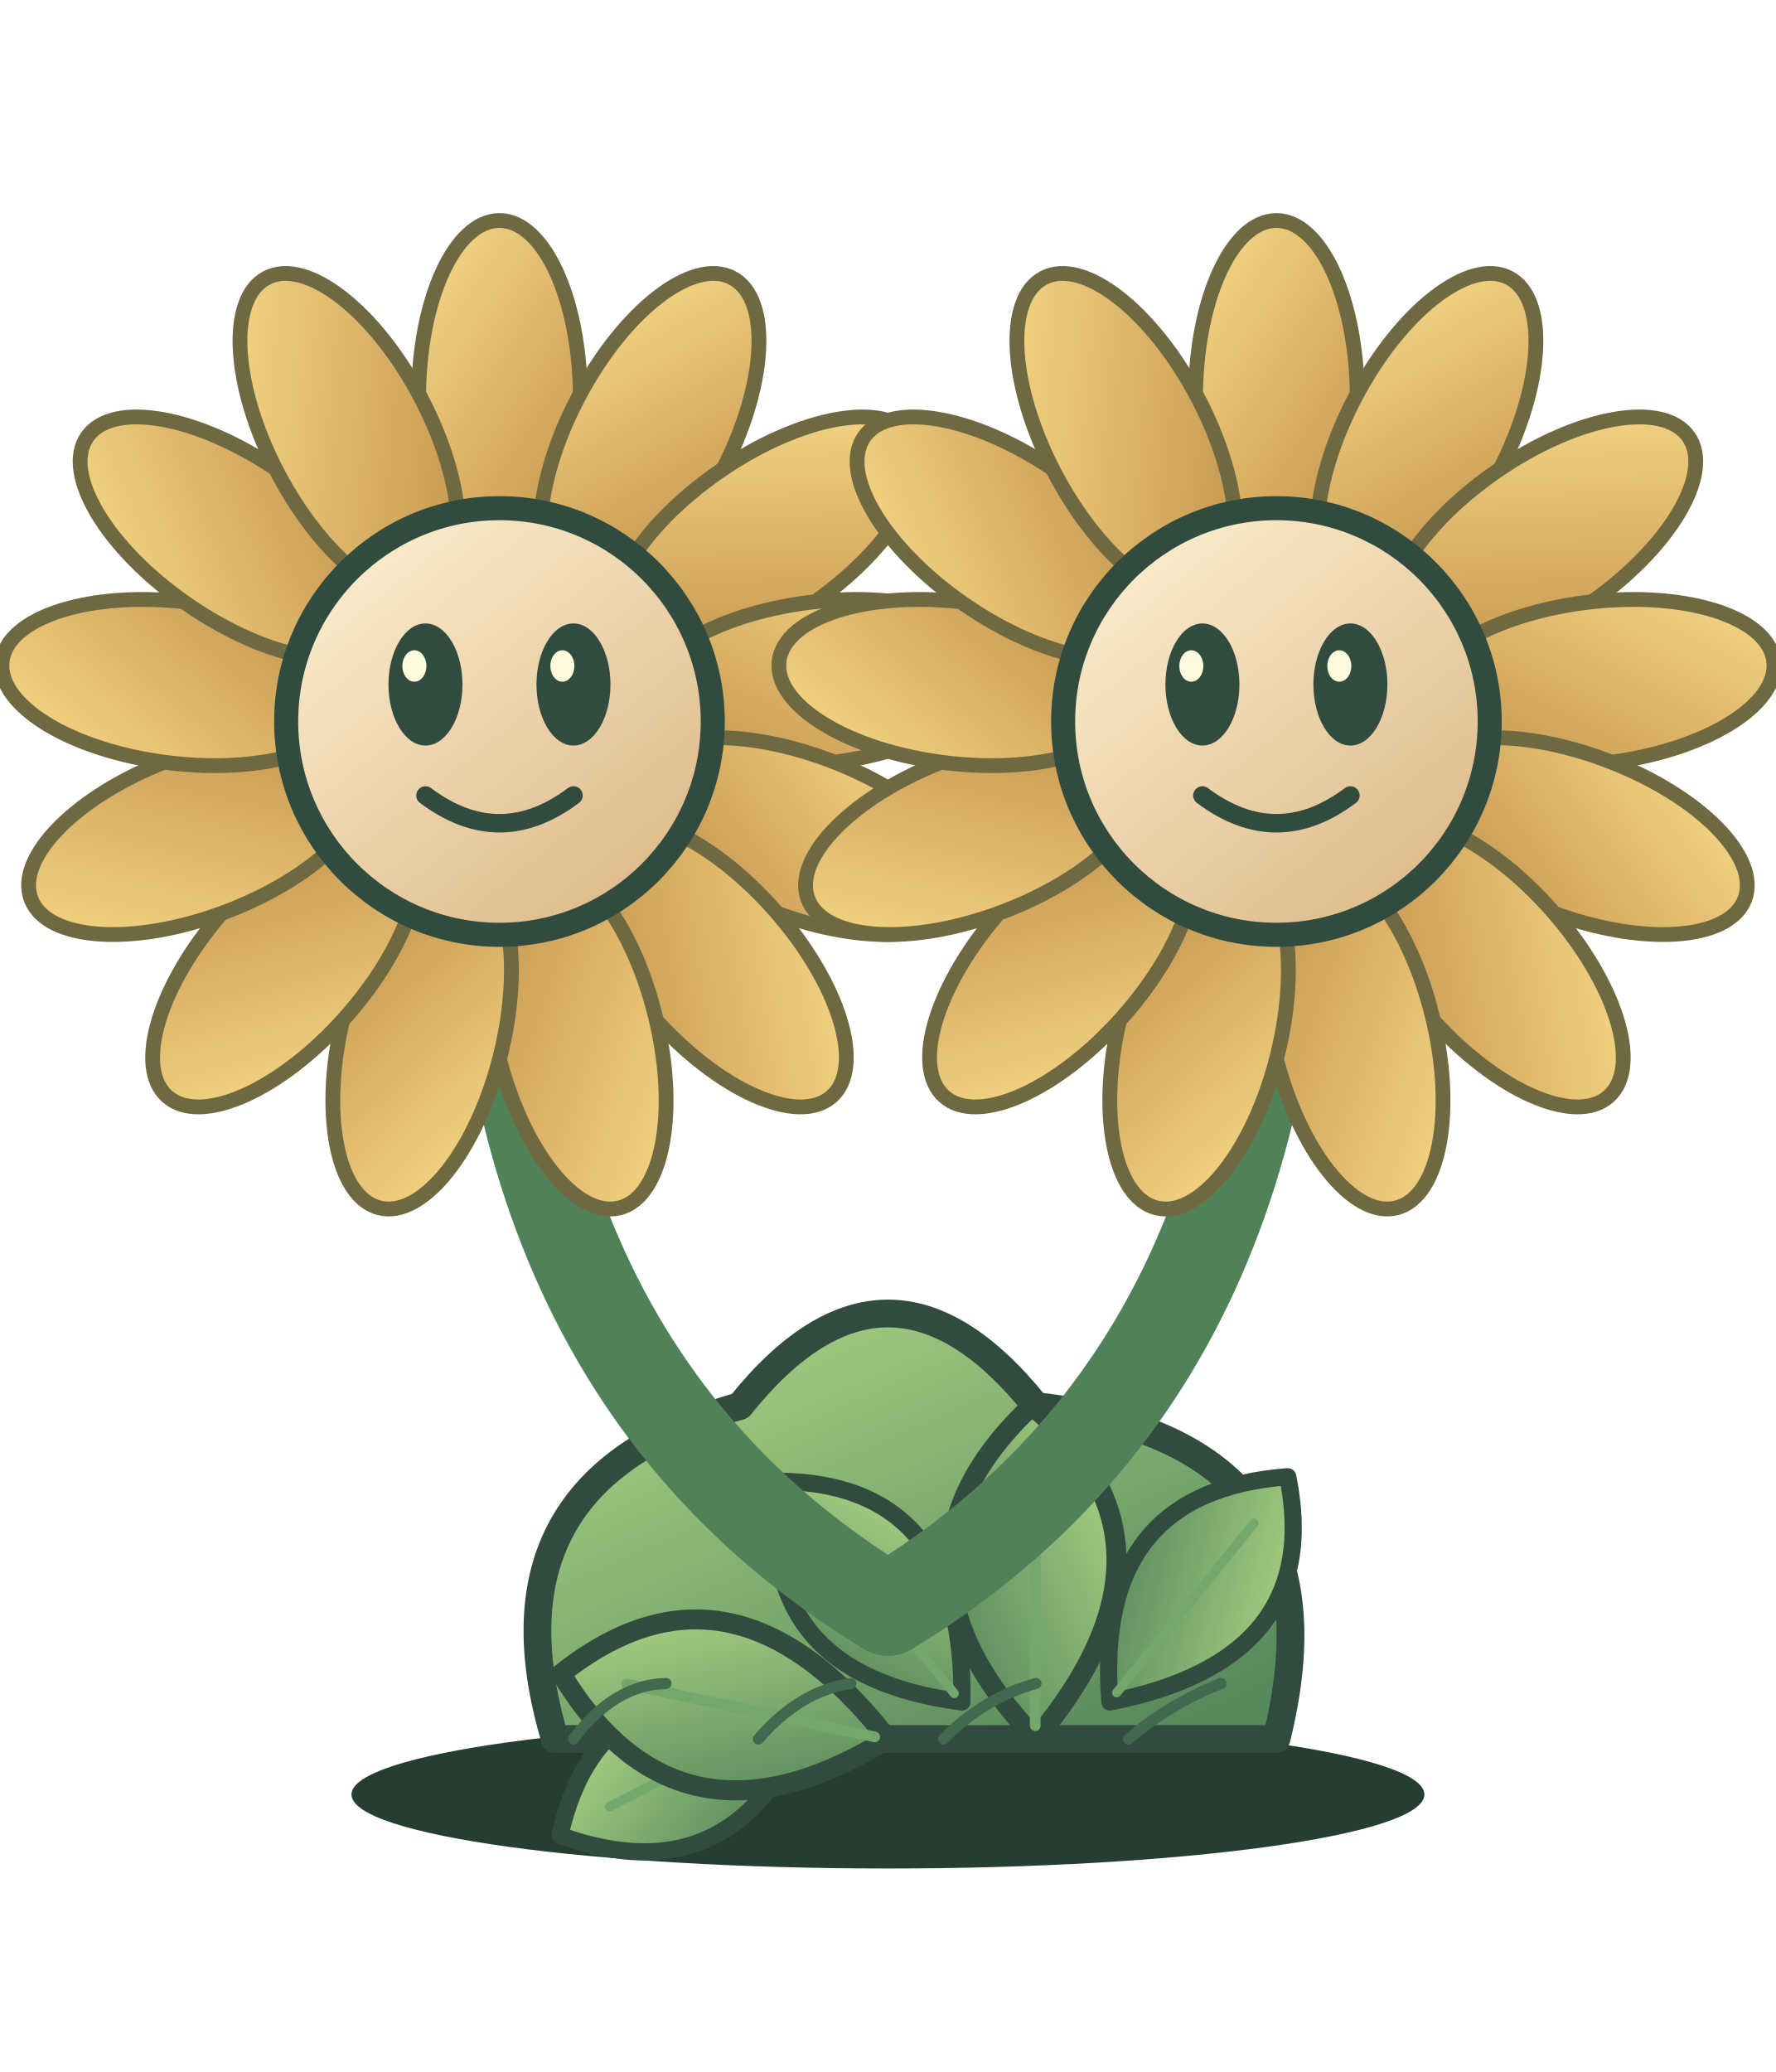
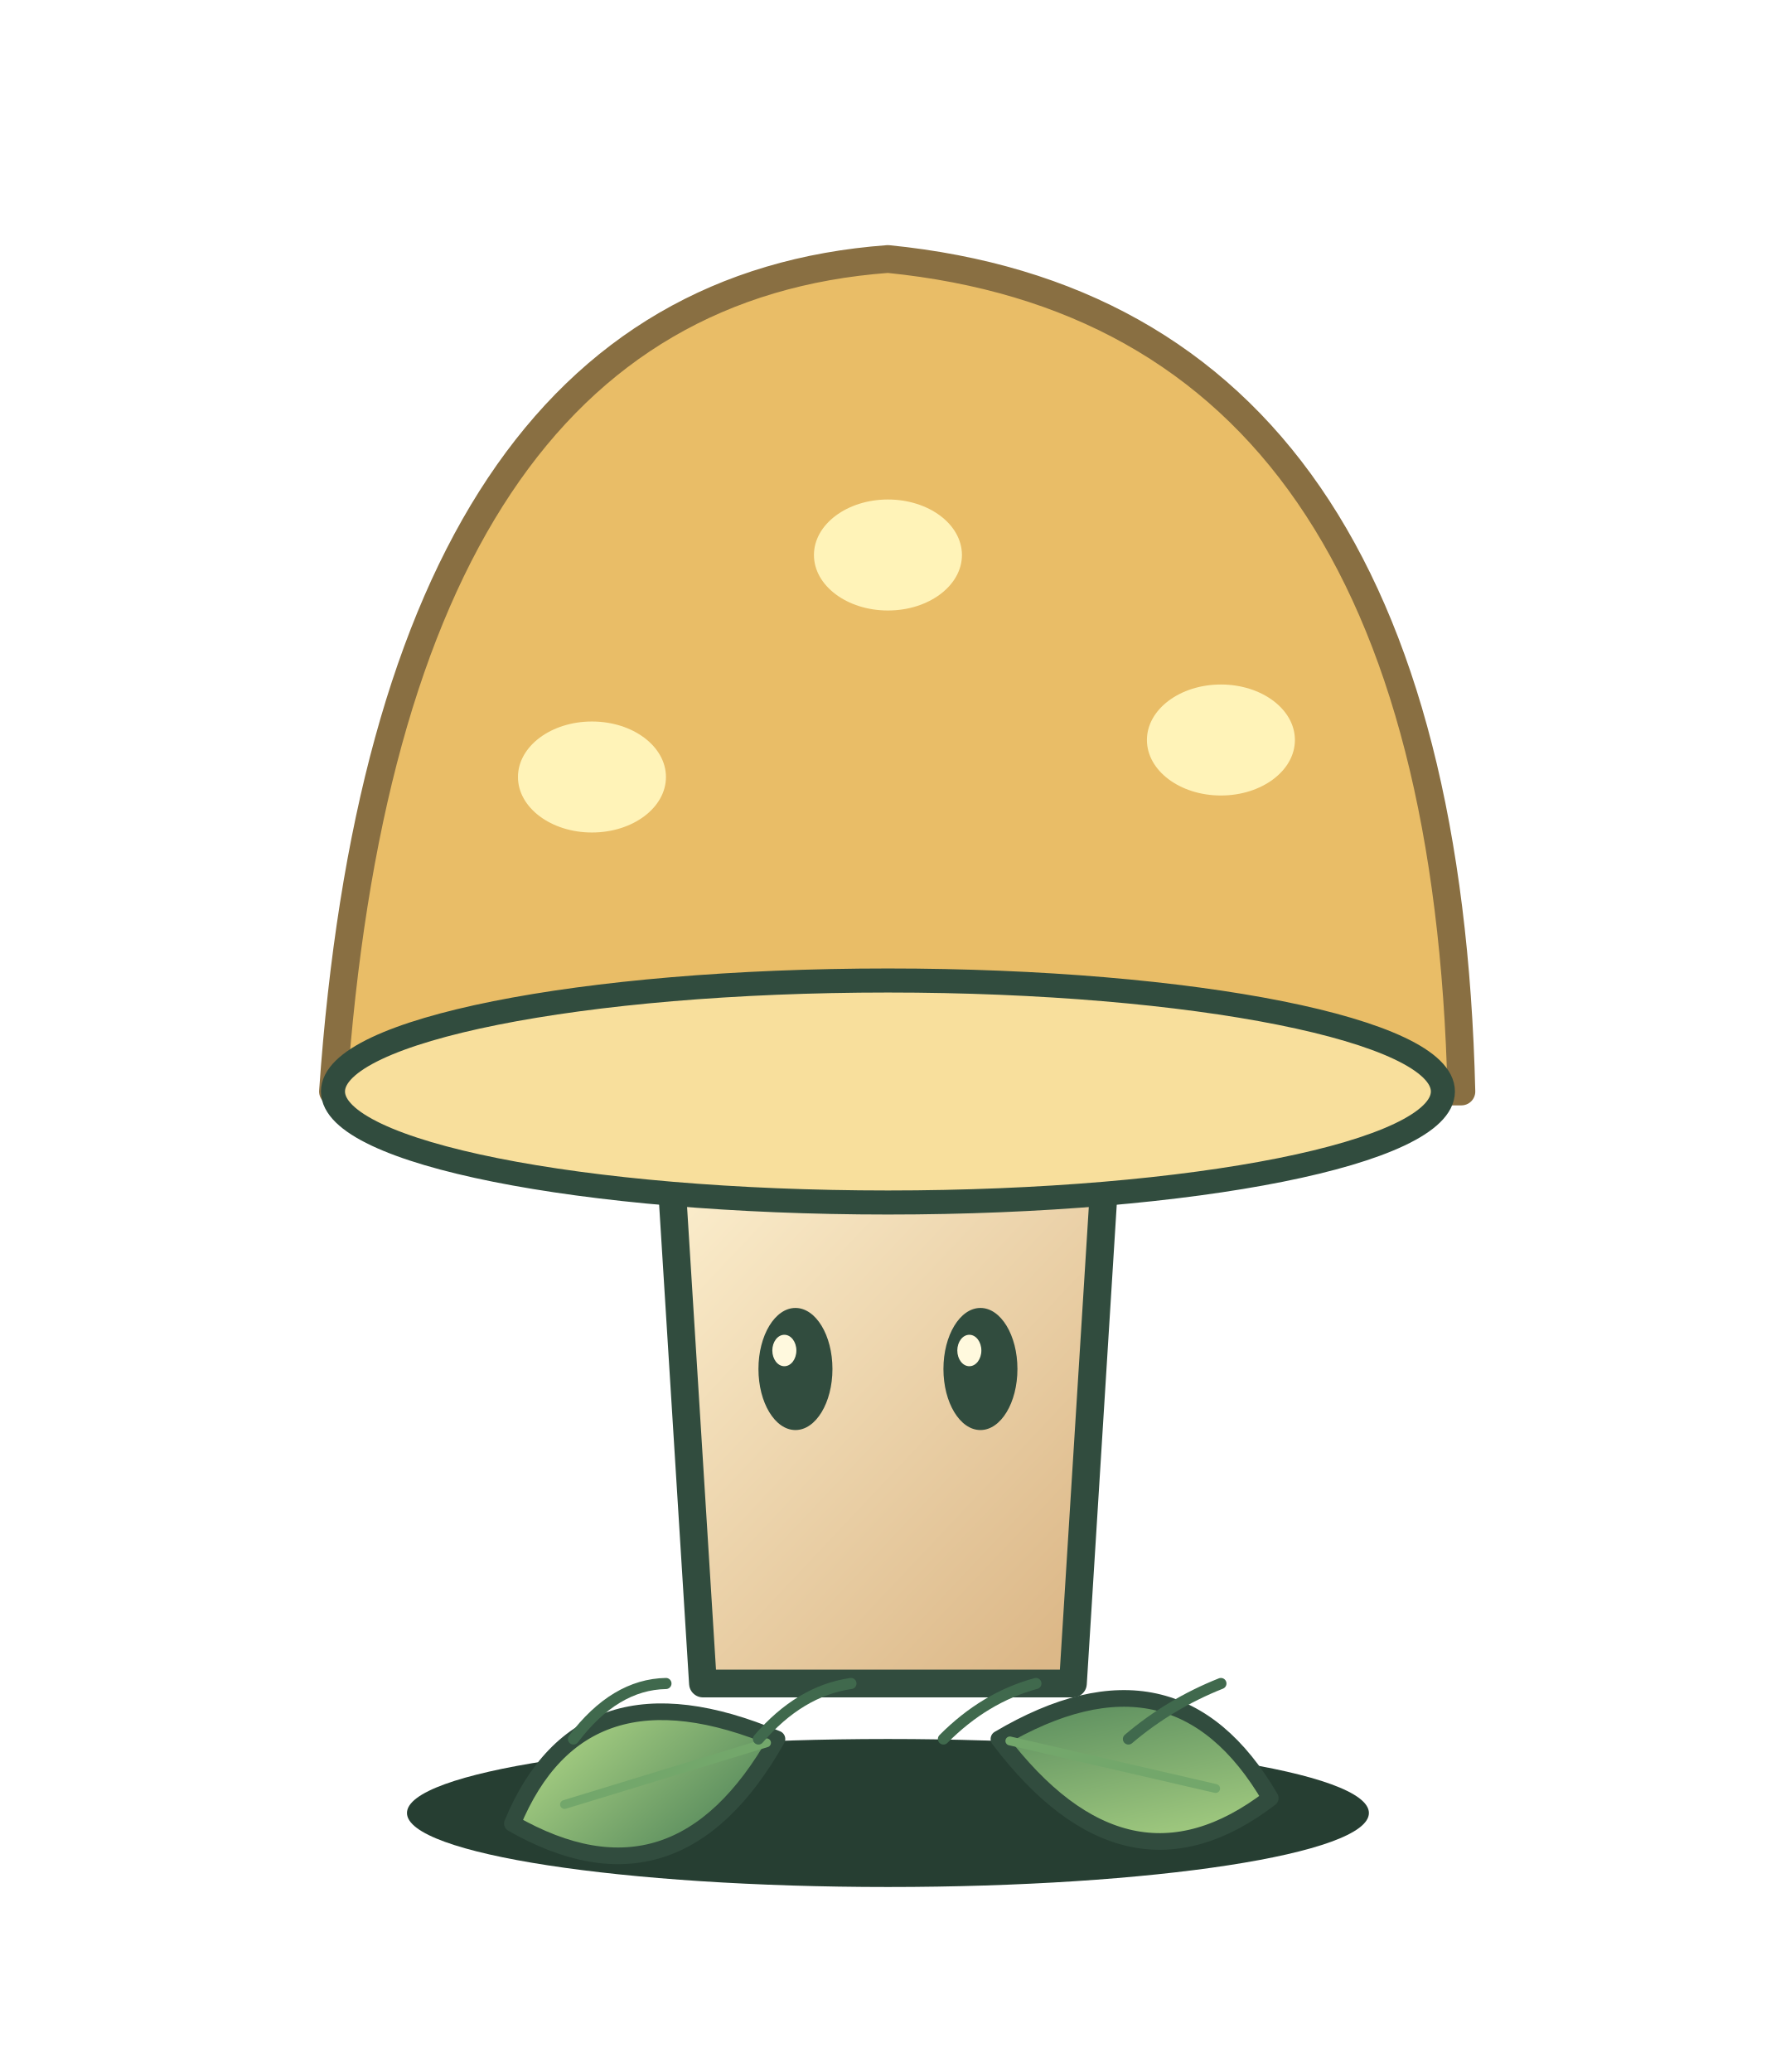
- <svg xmlns="http://www.w3.org/2000/svg" width="192" height="224" viewBox="-48 -60 96 112" data-plant-kind="fusion_sun_shroom" data-facing="right" data-geometry-signature="486e29a6816236c1">
+ <svg xmlns="http://www.w3.org/2000/svg" width="192" height="224" viewBox="-48 -60 96 112" data-plant-kind="fusion_sun_shroom" data-facing="right" data-geometry-signature="47f3e1fc1bdb2bbd">
  <defs>
    <linearGradient id="leaf" x2=".8" y2="1">
      <stop stop-color="#b1d887" />
      <stop offset="1" stop-color="#56895c" />
    </linearGradient>
    <linearGradient id="body" x2=".7" y2="1">
      <stop stop-color="#f9db89" />
      <stop offset="1" stop-color="#c79851" />
    </linearGradient>
    <linearGradient id="cream" x2=".8" y2="1">
      <stop stop-color="#fff4d5" />
      <stop offset="1" stop-color="#dcb888" />
    </linearGradient>
    <linearGradient id="metal" x2="1" y2="1">
      <stop stop-color="#cce6df" />
      <stop offset="1" stop-color="#739a90" />
    </linearGradient>
  </defs>
-   <ellipse cx="0.00" cy="37.00" rx="29.00" ry="4.00" fill="#263e32" stroke="none" stroke-width="0" />
-   <path d="M-18 34 Q-22.17 20 -8 16 Q0 6 8 16 Q25 18 21 34Z" fill="url(#leaf)" stroke="#314c3e" stroke-width="1.5" stroke-linejoin="round" stroke-linecap="round" />
-   <g transform="translate(-4 32) rotate(-30) scale(0.62)">
+   <ellipse cx="0.00" cy="38.00" rx="26.00" ry="4.00" fill="#263e32" stroke="none" stroke-width="1.3" />
+   <g transform="translate(-6 34) rotate(-20) scale(0.6)">
    <path d="M0 0 Q-14 -13 -25 -1 Q-14 12 0 0Z" fill="url(#leaf)" stroke="#314c3e" stroke-width="1.5" stroke-linejoin="round" stroke-linecap="round" />
    <path d="M-1 0 L-20 -1" fill="none" stroke="#73a76b" stroke-width="0.8" stroke-linejoin="round" stroke-linecap="round" />
  </g>
-   <g transform="translate(0 34) rotate(9) scale(0.72)">
+   <g transform="translate(6 34) rotate(190) scale(0.6)">
    <path d="M0 0 Q-14 -13 -25 -1 Q-14 12 0 0Z" fill="url(#leaf)" stroke="#314c3e" stroke-width="1.5" stroke-linejoin="round" stroke-linecap="round" />
    <path d="M-1 0 L-20 -1" fill="none" stroke="#73a76b" stroke-width="0.8" stroke-linejoin="round" stroke-linecap="round" />
  </g>
-   <g transform="translate(4 32) rotate(48) scale(0.62)">
-     <path d="M0 0 Q-14 -13 -25 -1 Q-14 12 0 0Z" fill="url(#leaf)" stroke="#314c3e" stroke-width="1.5" stroke-linejoin="round" stroke-linecap="round" />
-     <path d="M-1 0 L-20 -1" fill="none" stroke="#73a76b" stroke-width="0.8" stroke-linejoin="round" stroke-linecap="round" />
-   </g>
-   <g transform="translate(8 34) rotate(87) scale(0.72)">
-     <path d="M0 0 Q-14 -13 -25 -1 Q-14 12 0 0Z" fill="url(#leaf)" stroke="#314c3e" stroke-width="1.5" stroke-linejoin="round" stroke-linecap="round" />
-     <path d="M-1 0 L-20 -1" fill="none" stroke="#73a76b" stroke-width="0.8" stroke-linejoin="round" stroke-linecap="round" />
-   </g>
-   <g transform="translate(12 32) rotate(126) scale(0.62)">
-     <path d="M0 0 Q-14 -13 -25 -1 Q-14 12 0 0Z" fill="url(#leaf)" stroke="#314c3e" stroke-width="1.5" stroke-linejoin="round" stroke-linecap="round" />
-     <path d="M-1 0 L-20 -1" fill="none" stroke="#73a76b" stroke-width="0.8" stroke-linejoin="round" stroke-linecap="round" />
-   </g>
-   <path d="M0 27 Q-23.10 13 -21.00 -21" fill="none" stroke="#518159" stroke-width="5" stroke-linejoin="round" stroke-linecap="round" />
-   <g transform="translate(-21.0 -21) rotate(0.0)">
-     <ellipse cx="0.00" cy="-17.47" rx="4.37" ry="9.61" fill="url(#body)" stroke="#6f6941" stroke-width="0.8" />
-   </g>
-   <g transform="translate(-21.0 -21) rotate(27.69231)">
-     <ellipse cx="0.00" cy="-17.47" rx="4.37" ry="9.61" fill="url(#body)" stroke="#6f6941" stroke-width="0.8" />
-   </g>
-   <g transform="translate(-21.0 -21) rotate(55.38462)">
-     <ellipse cx="0.00" cy="-17.47" rx="4.37" ry="9.61" fill="url(#body)" stroke="#6f6941" stroke-width="0.8" />
-   </g>
-   <g transform="translate(-21.0 -21) rotate(83.07692)">
-     <ellipse cx="0.00" cy="-17.47" rx="4.37" ry="9.61" fill="url(#body)" stroke="#6f6941" stroke-width="0.8" />
-   </g>
-   <g transform="translate(-21.0 -21) rotate(110.7692)">
-     <ellipse cx="0.00" cy="-17.47" rx="4.37" ry="9.61" fill="url(#body)" stroke="#6f6941" stroke-width="0.8" />
-   </g>
-   <g transform="translate(-21.0 -21) rotate(138.4615)">
-     <ellipse cx="0.00" cy="-17.47" rx="4.37" ry="9.61" fill="url(#body)" stroke="#6f6941" stroke-width="0.8" />
-   </g>
-   <g transform="translate(-21.0 -21) rotate(166.1538)">
-     <ellipse cx="0.00" cy="-17.47" rx="4.37" ry="9.61" fill="url(#body)" stroke="#6f6941" stroke-width="0.8" />
-   </g>
-   <g transform="translate(-21.0 -21) rotate(193.8462)">
-     <ellipse cx="0.00" cy="-17.47" rx="4.37" ry="9.61" fill="url(#body)" stroke="#6f6941" stroke-width="0.8" />
-   </g>
-   <g transform="translate(-21.0 -21) rotate(221.5385)">
-     <ellipse cx="0.00" cy="-17.47" rx="4.37" ry="9.61" fill="url(#body)" stroke="#6f6941" stroke-width="0.8" />
-   </g>
-   <g transform="translate(-21.0 -21) rotate(249.2308)">
-     <ellipse cx="0.00" cy="-17.47" rx="4.37" ry="9.61" fill="url(#body)" stroke="#6f6941" stroke-width="0.8" />
-   </g>
-   <g transform="translate(-21.0 -21) rotate(276.9231)">
-     <ellipse cx="0.00" cy="-17.47" rx="4.37" ry="9.61" fill="url(#body)" stroke="#6f6941" stroke-width="0.8" />
-   </g>
-   <g transform="translate(-21.0 -21) rotate(304.6154)">
-     <ellipse cx="0.00" cy="-17.47" rx="4.37" ry="9.61" fill="url(#body)" stroke="#6f6941" stroke-width="0.8" />
-   </g>
-   <g transform="translate(-21.0 -21) rotate(332.3077)">
-     <ellipse cx="0.00" cy="-17.47" rx="4.37" ry="9.61" fill="url(#body)" stroke="#6f6941" stroke-width="0.8" />
-   </g>
-   <ellipse cx="-21.00" cy="-21.00" rx="11.53" ry="11.53" fill="url(#cream)" stroke="#314c3e" stroke-width="1.3" />
-   <ellipse cx="-25.00" cy="-23.00" rx="2.00" ry="3.30" fill="#314c3e" stroke="none" stroke-width="1.3" />
-   <ellipse cx="-25.60" cy="-24.00" rx="0.65" ry="0.85" fill="#fff9de" stroke="none" stroke-width="1.3" />
-   <ellipse cx="-17.00" cy="-23.00" rx="2.00" ry="3.30" fill="#314c3e" stroke="none" stroke-width="1.3" />
-   <ellipse cx="-17.60" cy="-24.00" rx="0.65" ry="0.85" fill="#fff9de" stroke="none" stroke-width="1.3" />
-   <path d="M-25.0 -17 Q-21.0 -14 -17.0 -17" fill="none" stroke="#314c3e" stroke-width="1" stroke-linejoin="round" stroke-linecap="round" />
-   <path d="M0 27 Q23.10 13 21.00 -21" fill="none" stroke="#518159" stroke-width="5" stroke-linejoin="round" stroke-linecap="round" />
-   <g transform="translate(21.0 -21) rotate(0.0)">
-     <ellipse cx="0.00" cy="-17.47" rx="4.37" ry="9.61" fill="url(#body)" stroke="#6f6941" stroke-width="0.8" />
-   </g>
-   <g transform="translate(21.0 -21) rotate(27.69231)">
-     <ellipse cx="0.00" cy="-17.47" rx="4.37" ry="9.61" fill="url(#body)" stroke="#6f6941" stroke-width="0.8" />
-   </g>
-   <g transform="translate(21.0 -21) rotate(55.38462)">
-     <ellipse cx="0.00" cy="-17.47" rx="4.37" ry="9.61" fill="url(#body)" stroke="#6f6941" stroke-width="0.8" />
-   </g>
-   <g transform="translate(21.0 -21) rotate(83.07692)">
-     <ellipse cx="0.00" cy="-17.47" rx="4.37" ry="9.61" fill="url(#body)" stroke="#6f6941" stroke-width="0.8" />
-   </g>
-   <g transform="translate(21.0 -21) rotate(110.7692)">
-     <ellipse cx="0.00" cy="-17.47" rx="4.37" ry="9.61" fill="url(#body)" stroke="#6f6941" stroke-width="0.8" />
-   </g>
-   <g transform="translate(21.0 -21) rotate(138.4615)">
-     <ellipse cx="0.00" cy="-17.47" rx="4.37" ry="9.61" fill="url(#body)" stroke="#6f6941" stroke-width="0.8" />
-   </g>
-   <g transform="translate(21.0 -21) rotate(166.1538)">
-     <ellipse cx="0.00" cy="-17.47" rx="4.37" ry="9.61" fill="url(#body)" stroke="#6f6941" stroke-width="0.8" />
-   </g>
-   <g transform="translate(21.0 -21) rotate(193.8462)">
-     <ellipse cx="0.00" cy="-17.47" rx="4.37" ry="9.61" fill="url(#body)" stroke="#6f6941" stroke-width="0.8" />
-   </g>
-   <g transform="translate(21.0 -21) rotate(221.5385)">
-     <ellipse cx="0.00" cy="-17.47" rx="4.37" ry="9.61" fill="url(#body)" stroke="#6f6941" stroke-width="0.8" />
-   </g>
-   <g transform="translate(21.0 -21) rotate(249.2308)">
-     <ellipse cx="0.00" cy="-17.47" rx="4.37" ry="9.61" fill="url(#body)" stroke="#6f6941" stroke-width="0.8" />
-   </g>
-   <g transform="translate(21.0 -21) rotate(276.9231)">
-     <ellipse cx="0.00" cy="-17.47" rx="4.37" ry="9.61" fill="url(#body)" stroke="#6f6941" stroke-width="0.8" />
-   </g>
-   <g transform="translate(21.0 -21) rotate(304.6154)">
-     <ellipse cx="0.00" cy="-17.47" rx="4.37" ry="9.61" fill="url(#body)" stroke="#6f6941" stroke-width="0.8" />
-   </g>
-   <g transform="translate(21.0 -21) rotate(332.3077)">
-     <ellipse cx="0.00" cy="-17.47" rx="4.37" ry="9.61" fill="url(#body)" stroke="#6f6941" stroke-width="0.8" />
-   </g>
-   <ellipse cx="21.00" cy="-21.00" rx="11.53" ry="11.53" fill="url(#cream)" stroke="#314c3e" stroke-width="1.3" />
-   <ellipse cx="17.00" cy="-23.00" rx="2.00" ry="3.30" fill="#314c3e" stroke="none" stroke-width="1.3" />
-   <ellipse cx="16.40" cy="-24.00" rx="0.65" ry="0.85" fill="#fff9de" stroke="none" stroke-width="1.3" />
-   <ellipse cx="25.00" cy="-23.00" rx="2.00" ry="3.30" fill="#314c3e" stroke="none" stroke-width="1.3" />
-   <ellipse cx="24.40" cy="-24.00" rx="0.65" ry="0.85" fill="#fff9de" stroke="none" stroke-width="1.3" />
-   <path d="M17.0 -17 Q21.0 -14 25.0 -17" fill="none" stroke="#314c3e" stroke-width="1" stroke-linejoin="round" stroke-linecap="round" />
+   <path d="M-10 31 L-12 -1 L12 -1 L10 31Z" fill="url(#cream)" stroke="#314c3e" stroke-width="1.5" stroke-linejoin="round" stroke-linecap="round" />
+   <path d="M-30 -1 Q-27 -44 0 -46 Q30 -43 31 -1Z" fill="#e9bd67" stroke="#896f42" stroke-width="1.5" stroke-linejoin="round" stroke-linecap="round" />
+   <ellipse cx="0.00" cy="-1.00" rx="30.00" ry="6.00" fill="#f8df9c" stroke="#314c3e" stroke-width="1.3" />
+   <ellipse cx="-16.00" cy="-18.00" rx="4.00" ry="3.00" fill="#fff3b8" stroke="none" stroke-width="1.3" />
+   <ellipse cx="0.00" cy="-30.00" rx="4.00" ry="3.00" fill="#fff3b8" stroke="none" stroke-width="1.3" />
+   <ellipse cx="18.00" cy="-20.00" rx="4.00" ry="3.00" fill="#fff3b8" stroke="none" stroke-width="1.3" />
+   <ellipse cx="-5.00" cy="14.00" rx="2.00" ry="3.30" fill="#314c3e" stroke="none" stroke-width="1.3" />
+   <ellipse cx="-5.60" cy="13.00" rx="0.65" ry="0.85" fill="#fff9de" stroke="none" stroke-width="1.3" />
+   <ellipse cx="5.00" cy="14.00" rx="2.00" ry="3.30" fill="#314c3e" stroke="none" stroke-width="1.3" />
+   <ellipse cx="4.40" cy="13.00" rx="0.65" ry="0.85" fill="#fff9de" stroke="none" stroke-width="1.3" />
  <path d="M-17 34 Q-14.766 31.050 -12 31" fill="none" stroke="#40694d" stroke-width="0.6" stroke-linejoin="round" stroke-linecap="round" />
  <path d="M-7 34 Q-4.766 31.400 -2 31" fill="none" stroke="#40694d" stroke-width="0.6" stroke-linejoin="round" stroke-linecap="round" />
  <path d="M3 34 Q5.234 31.750 8 31" fill="none" stroke="#40694d" stroke-width="0.6" stroke-linejoin="round" stroke-linecap="round" />
  <path d="M13 34 Q15.234 32.100 18 31" fill="none" stroke="#40694d" stroke-width="0.6" stroke-linejoin="round" stroke-linecap="round" />
</svg>
